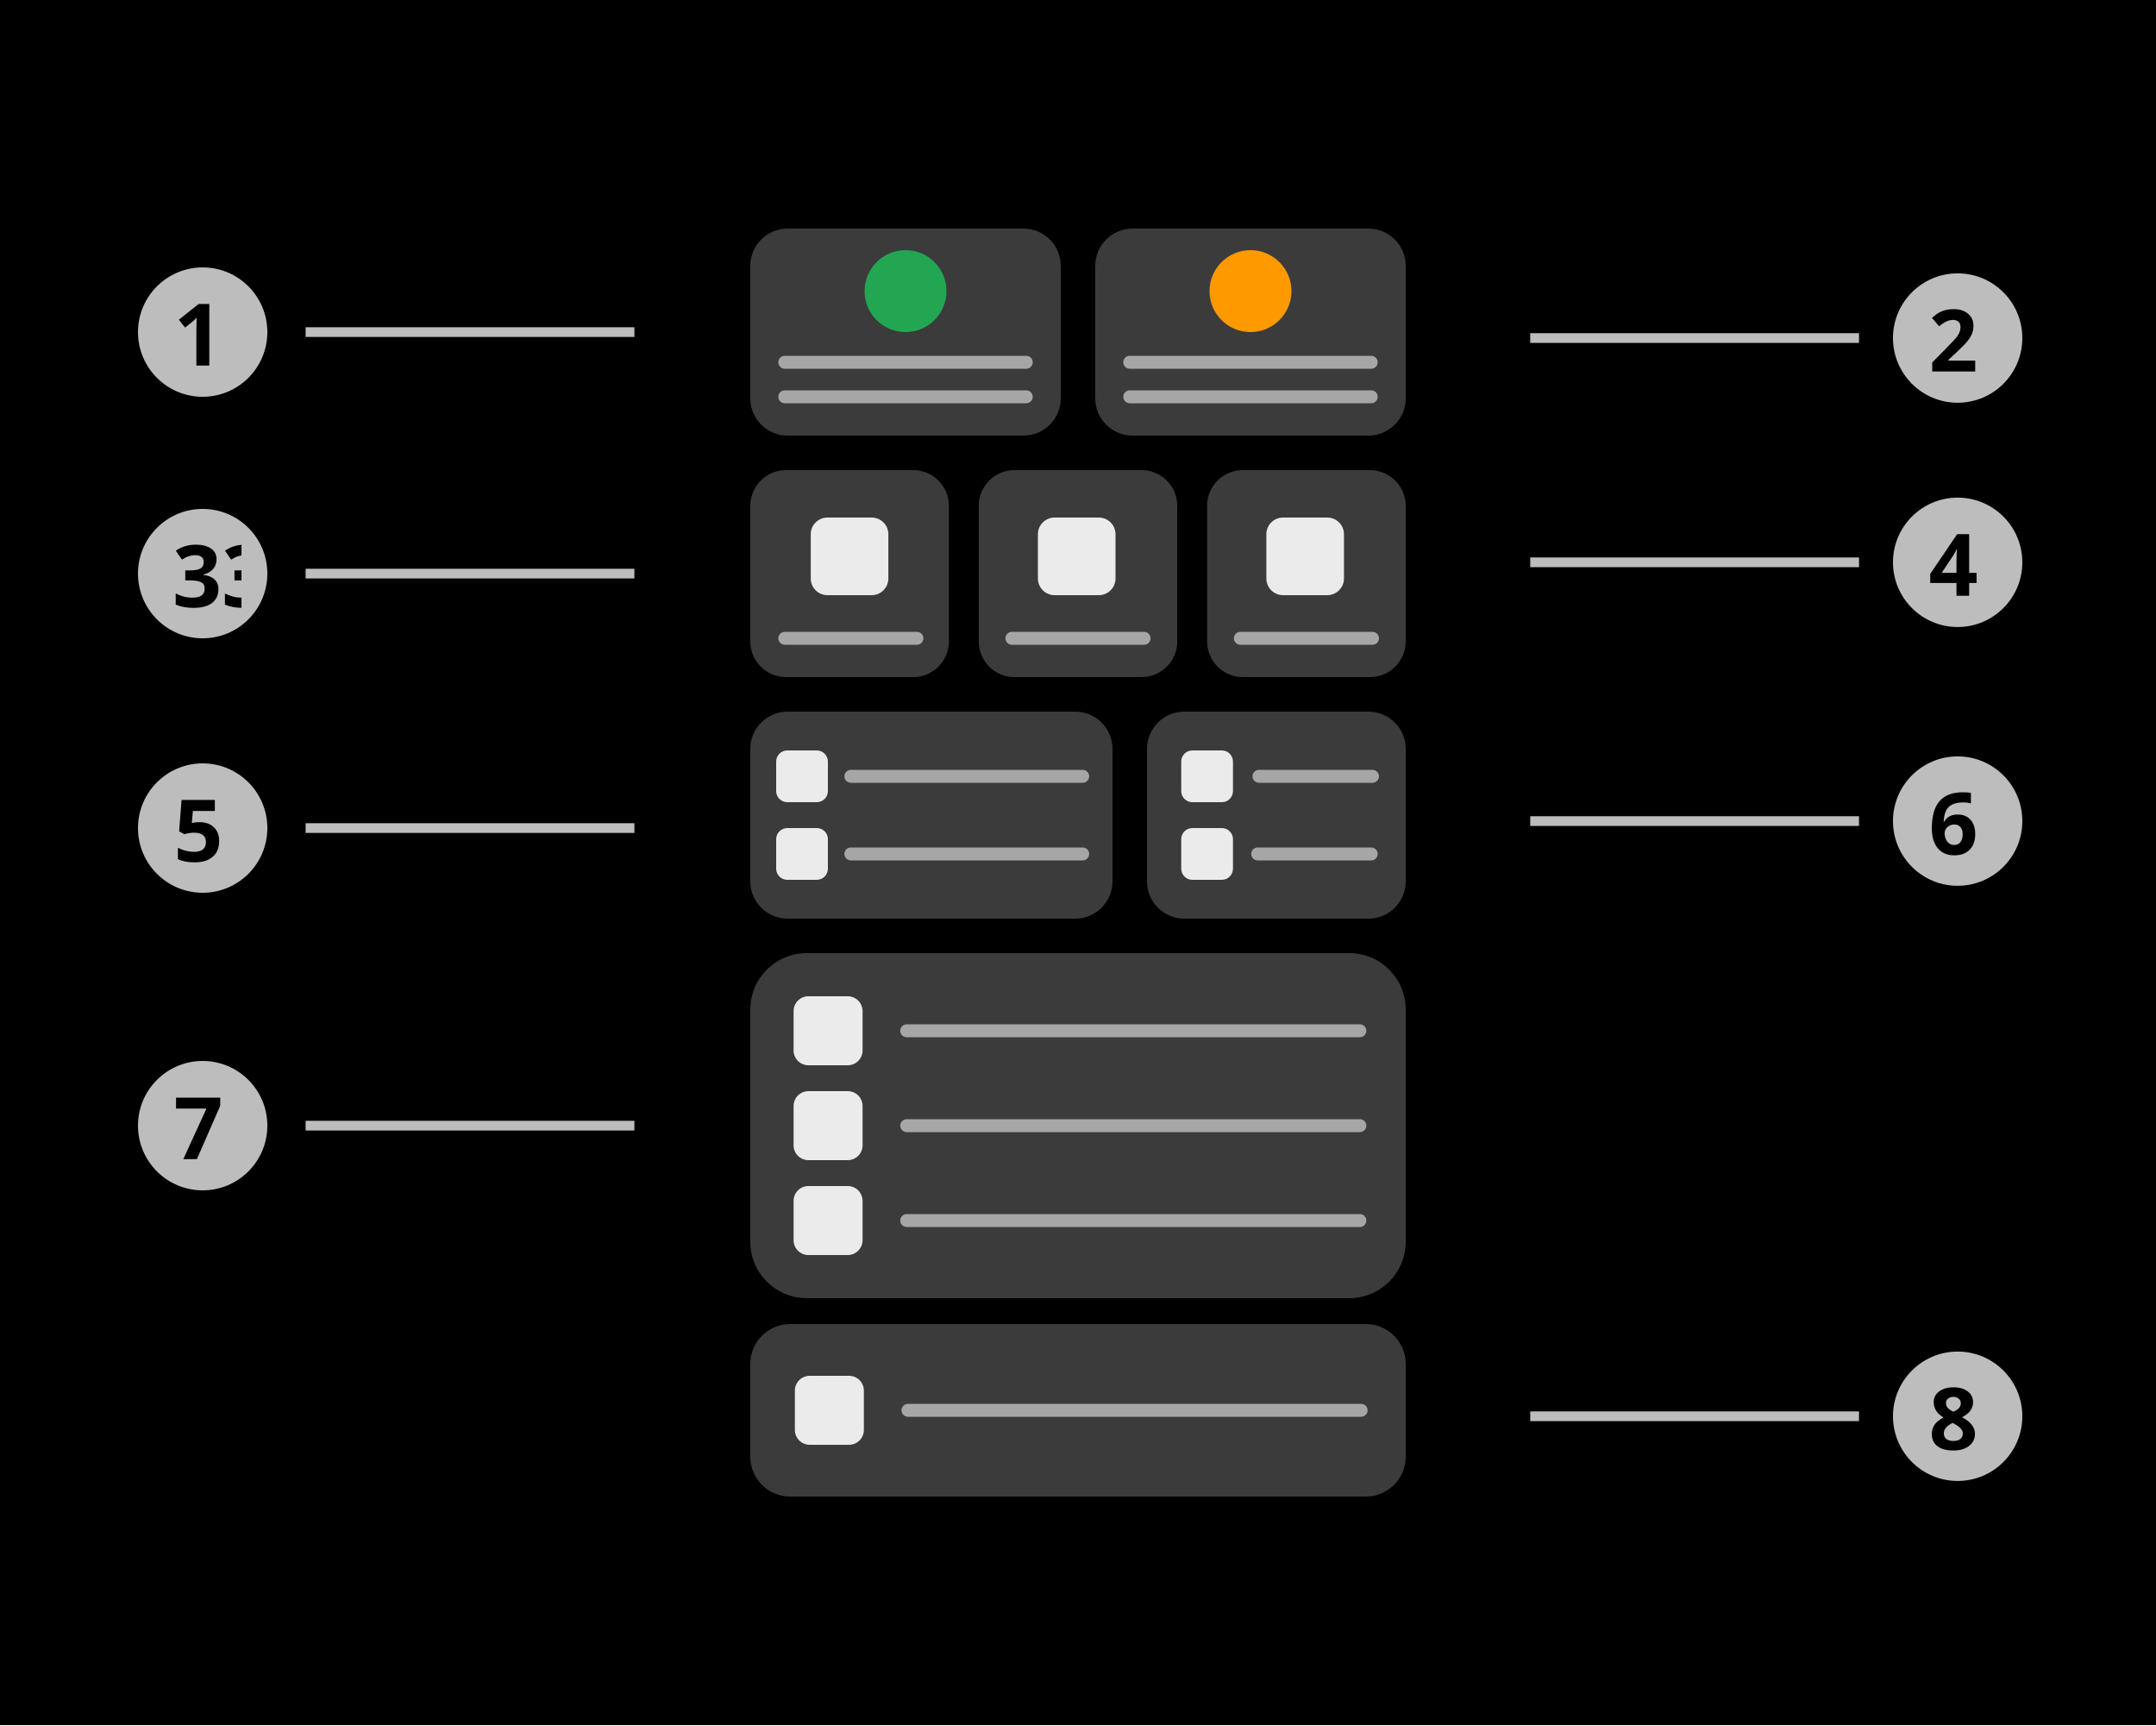
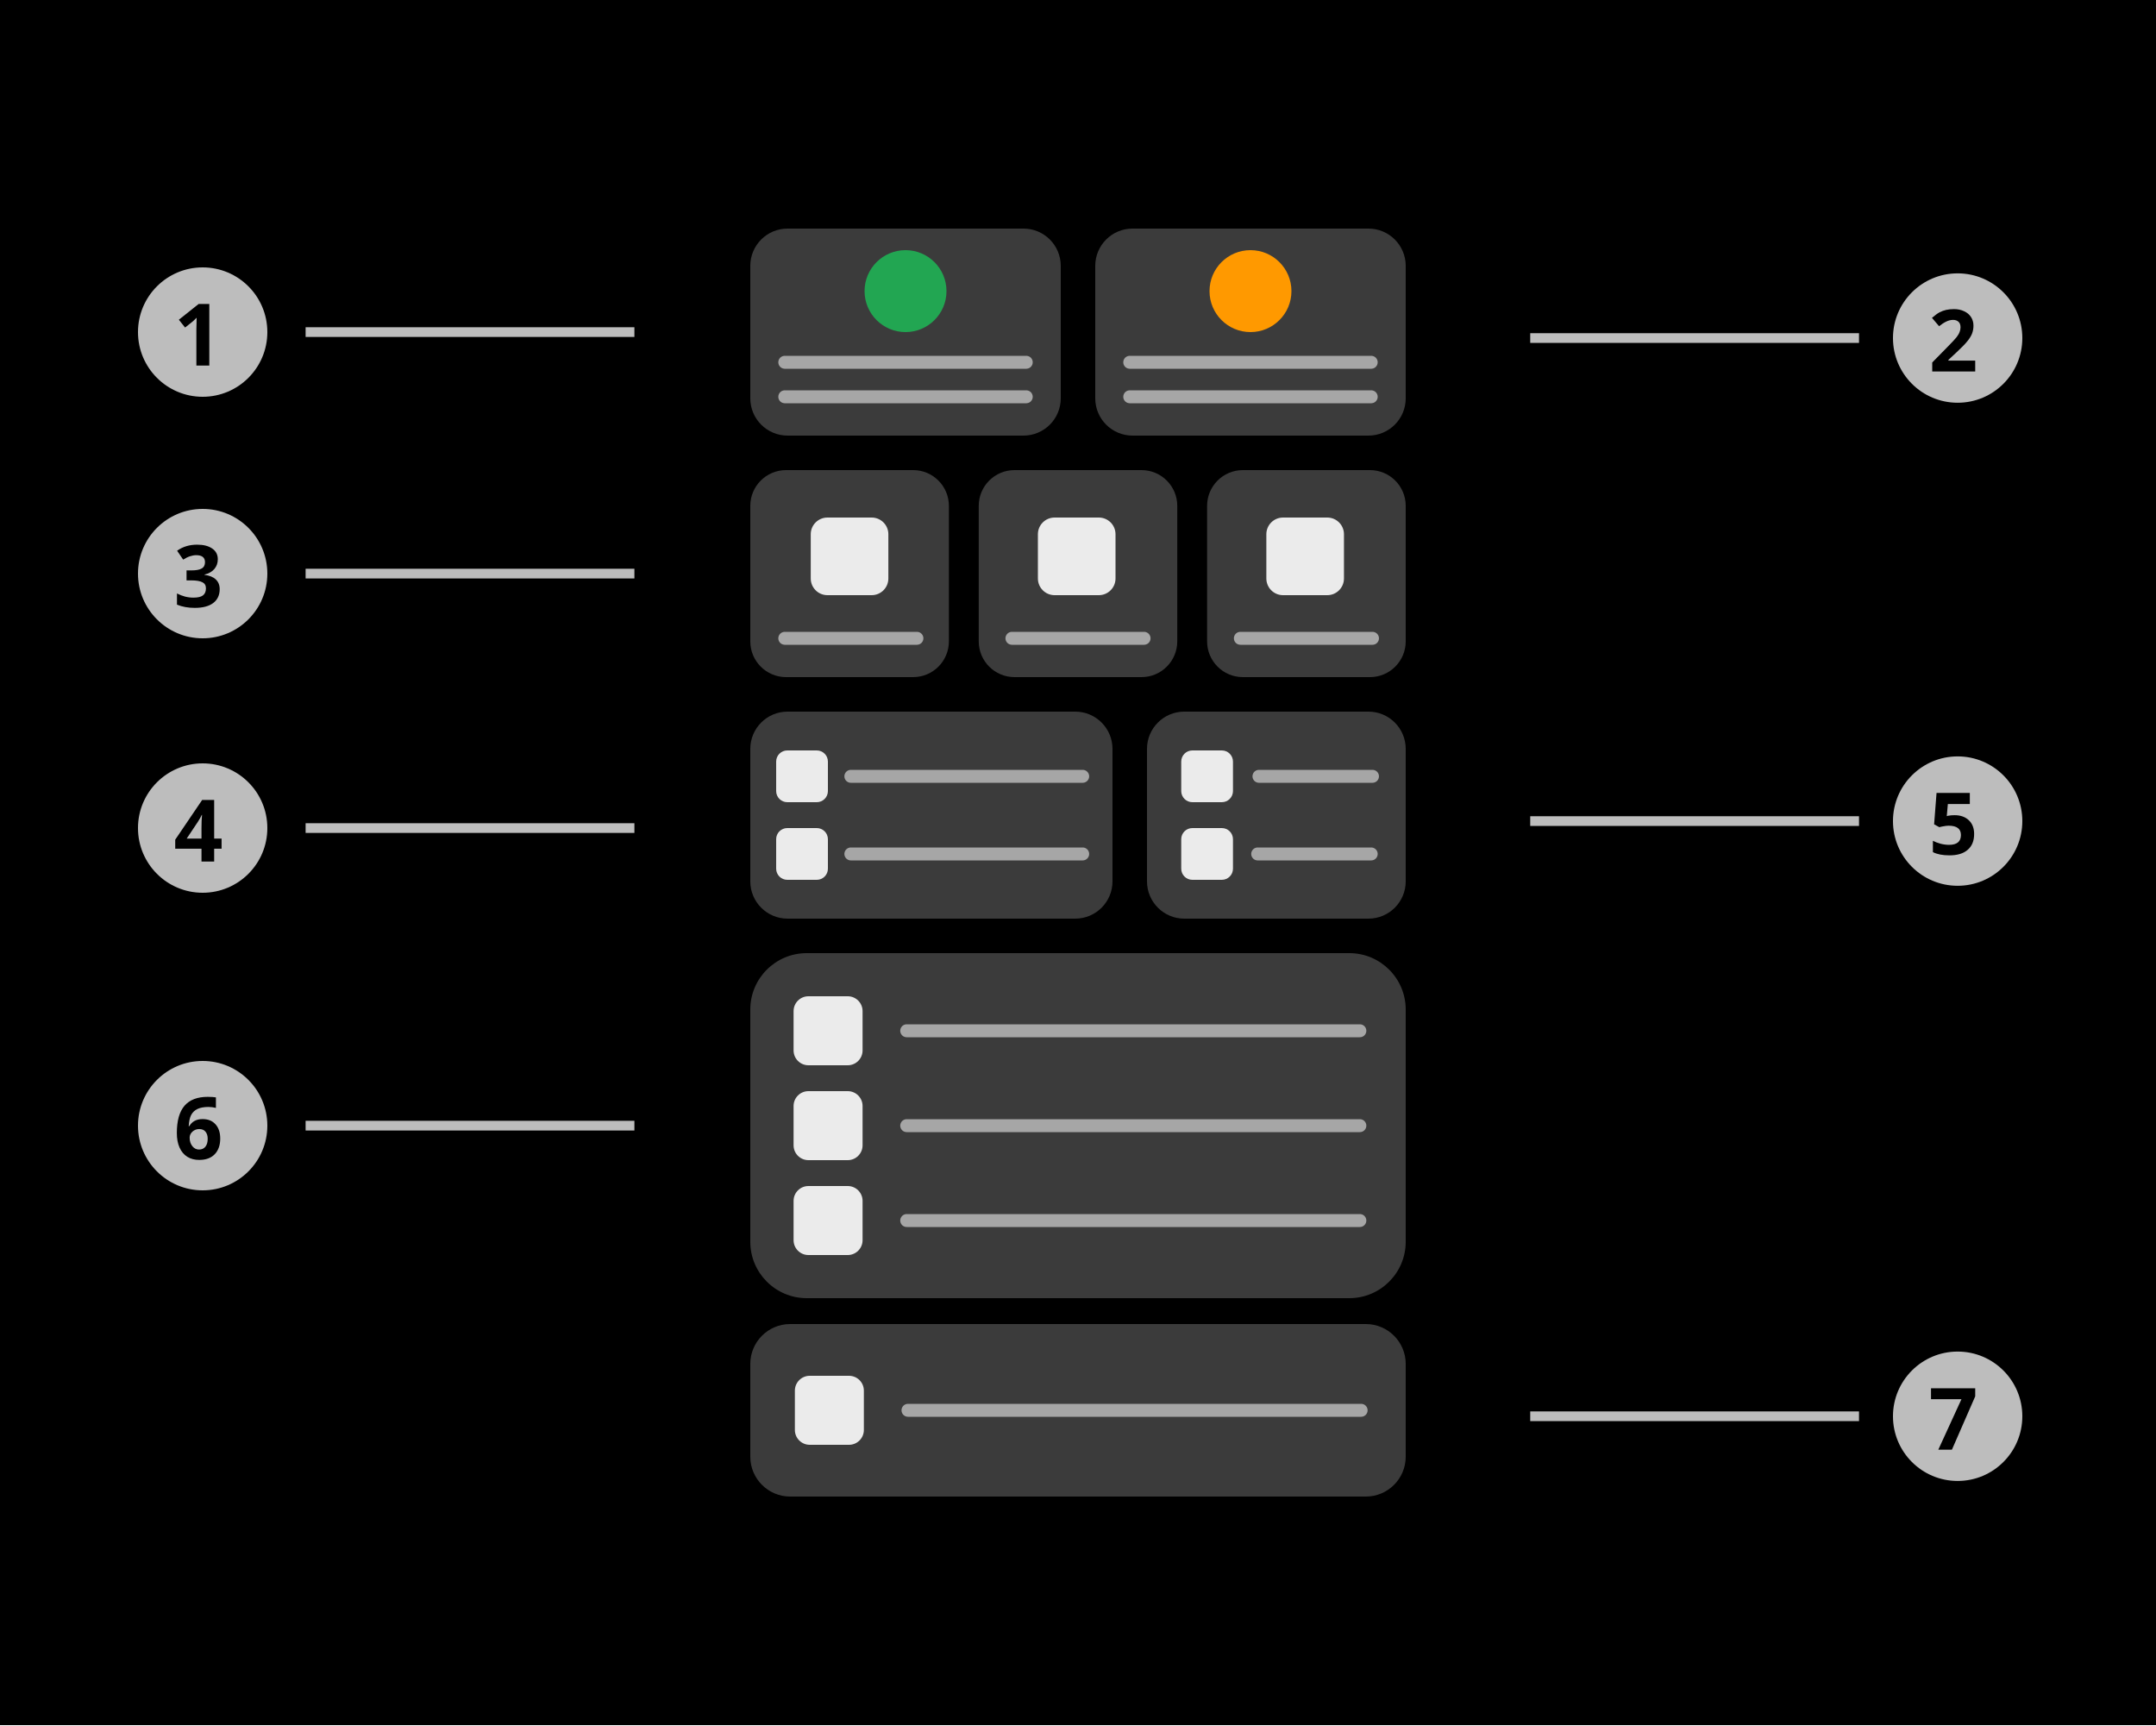
<svg xmlns="http://www.w3.org/2000/svg" style="isolation:isolate" viewBox="0 0 250 200" width="250pt" height="200pt">
  <defs>
-     <clipPath id="_clipPath_PgRxmSHRlMHf4dozmORRQ4daJhSM46N1">
+     <clipPath id="_clipPath_VQ33wAJvCK4xvknNZ5pADqOb6AaqEjsN">
      <rect width="250" height="200" />
    </clipPath>
  </defs>
-   <g clip-path="url(#_clipPath_PgRxmSHRlMHf4dozmORRQ4daJhSM46N1)">
+   <g clip-path="url(#_clipPath_VQ33wAJvCK4xvknNZ5pADqOb6AaqEjsN)">
    <rect width="250" height="200" style="fill:rgb(0,0,0)" />
    <path d="M 89.919 14 L 160.081 14 C 166.107 14 171 18.893 171 24.919 L 171 175.081 C 171 181.107 166.107 186 160.081 186 L 89.919 186 C 83.893 186 79 181.107 79 175.081 L 79 24.919 C 79 18.893 83.893 14 89.919 14 Z" style="fill:none;stroke:#000000;stroke-width:4;stroke-linecap:square;stroke-miterlimit:2;" />
    <path d="M 91.32 26.5 L 118.68 26.5 C 121.064 26.5 123 28.436 123 30.82 L 123 46.18 C 123 48.564 121.064 50.5 118.68 50.5 L 91.32 50.5 C 88.936 50.5 87 48.564 87 46.18 L 87 30.82 C 87 28.436 88.936 26.5 91.32 26.5 Z" style="stroke:none;fill:#3B3B3B;stroke-miterlimit:10;" />
    <path d="M 91.32 82.5 L 124.68 82.5 C 127.064 82.5 129 84.436 129 86.82 L 129 102.18 C 129 104.564 127.064 106.5 124.68 106.5 L 91.32 106.5 C 88.936 106.5 87 104.564 87 102.18 L 87 86.82 C 87 84.436 88.936 82.5 91.32 82.5 Z" style="stroke:none;fill:#3B3B3B;stroke-miterlimit:10;" />
    <path d="M 93.54 110.5 L 156.46 110.5 C 160.07 110.5 163 113.43 163 117.04 L 163 143.96 C 163 147.57 160.07 150.5 156.46 150.5 L 93.54 150.5 C 89.93 150.5 87 147.57 87 143.96 L 87 117.04 C 87 113.43 89.93 110.5 93.54 110.5 Z" style="stroke:none;fill:#3B3B3B;stroke-miterlimit:10;" />
    <path d="M 91.624 153.5 L 158.376 153.5 C 160.928 153.5 163 155.572 163 158.124 L 163 168.876 C 163 171.428 160.928 173.5 158.376 173.5 L 91.624 173.5 C 89.072 173.5 87 171.428 87 168.876 L 87 158.124 C 87 155.572 89.072 153.5 91.624 153.5 Z" style="stroke:none;fill:#3B3B3B;stroke-miterlimit:10;" />
    <path d="M 137.32 82.5 L 158.68 82.5 C 161.064 82.5 163 84.436 163 86.82 L 163 102.18 C 163 104.564 161.064 106.5 158.68 106.5 L 137.32 106.5 C 134.936 106.5 133 104.564 133 102.18 L 133 86.82 C 133 84.436 134.936 82.5 137.32 82.5 Z" style="stroke:none;fill:#3B3B3B;stroke-miterlimit:10;" />
    <path d="M 131.32 26.5 L 158.68 26.5 C 161.064 26.5 163 28.436 163 30.82 L 163 46.18 C 163 48.564 161.064 50.5 158.68 50.5 L 131.32 50.5 C 128.936 50.5 127 48.564 127 46.18 L 127 30.82 C 127 28.436 128.936 26.5 131.32 26.5 Z" style="stroke:none;fill:#3B3B3B;stroke-miterlimit:10;" />
    <path d="M 91.145 54.5 L 105.885 54.5 C 108.173 54.5 110.03 56.357 110.03 58.645 L 110.03 74.355 C 110.03 76.643 108.173 78.5 105.885 78.5 L 91.145 78.5 C 88.857 78.5 87 76.643 87 74.355 L 87 58.645 C 87 56.357 88.857 54.5 91.145 54.5 Z" style="stroke:none;fill:#3B3B3B;stroke-miterlimit:10;" />
    <path d="M 117.634 54.5 L 132.366 54.5 C 134.653 54.5 136.51 56.357 136.51 58.645 L 136.51 74.355 C 136.51 76.643 134.653 78.5 132.366 78.5 L 117.634 78.5 C 115.347 78.5 113.49 76.643 113.49 74.355 L 113.49 58.645 C 113.49 56.357 115.347 54.5 117.634 54.5 Z" style="stroke:none;fill:#3B3B3B;stroke-miterlimit:10;" />
    <path d="M 144.115 54.5 L 158.855 54.5 C 161.143 54.5 163 56.357 163 58.645 L 163 74.355 C 163 76.643 161.143 78.5 158.855 78.5 L 144.115 78.5 C 141.827 78.5 139.97 76.643 139.97 74.355 L 139.97 58.645 C 139.97 56.357 141.827 54.5 144.115 54.5 Z" style="stroke:none;fill:#3B3B3B;stroke-miterlimit:10;" />
    <circle vector-effect="non-scaling-stroke" cx="105" cy="33.75" r="4.75" fill="rgb(34,166,82)" />
    <line x1="91" y1="42" x2="119" y2="42" vector-effect="non-scaling-stroke" stroke-width="2" stroke="rgb(166,166,166)" stroke-linejoin="miter" stroke-linecap="round" stroke-miterlimit="3" />
    <line x1="91" y1="46" x2="119" y2="46" vector-effect="non-scaling-stroke" stroke-width="2" stroke="rgb(166,166,166)" stroke-linejoin="miter" stroke-linecap="round" stroke-miterlimit="3" />
    <line x1="91" y1="74" x2="106.322" y2="74" vector-effect="non-scaling-stroke" stroke-width="2" stroke="rgb(166,166,166)" stroke-linejoin="miter" stroke-linecap="round" stroke-miterlimit="3" />
    <line x1="98.661" y1="90" x2="125.544" y2="90" vector-effect="non-scaling-stroke" stroke-width="2" stroke="rgb(166,166,166)" stroke-linejoin="miter" stroke-linecap="round" stroke-miterlimit="3" />
    <line x1="98.661" y1="99" x2="125.544" y2="99" vector-effect="non-scaling-stroke" stroke-width="2" stroke="rgb(166,166,166)" stroke-linejoin="miter" stroke-linecap="round" stroke-miterlimit="3" />
    <line x1="105.137" y1="119.5" x2="157.684" y2="119.5" vector-effect="non-scaling-stroke" stroke-width="2" stroke="rgb(166,166,166)" stroke-linejoin="miter" stroke-linecap="round" stroke-miterlimit="3" />
    <line x1="145.983" y1="90" x2="159.148" y2="90" vector-effect="non-scaling-stroke" stroke-width="2" stroke="rgb(166,166,166)" stroke-linejoin="miter" stroke-linecap="round" stroke-miterlimit="3" />
    <line x1="145.835" y1="99" x2="159" y2="99" vector-effect="non-scaling-stroke" stroke-width="2" stroke="rgb(166,166,166)" stroke-linejoin="miter" stroke-linecap="round" stroke-miterlimit="3" />
    <circle vector-effect="non-scaling-stroke" cx="145" cy="33.75" r="4.75" fill="rgb(255,153,0)" />
    <line x1="131" y1="42" x2="159" y2="42" vector-effect="non-scaling-stroke" stroke-width="2" stroke="rgb(166,166,166)" stroke-linejoin="miter" stroke-linecap="round" stroke-miterlimit="3" />
    <line x1="131" y1="46" x2="159" y2="46" vector-effect="non-scaling-stroke" stroke-width="2" stroke="rgb(166,166,166)" stroke-linejoin="miter" stroke-linecap="round" stroke-miterlimit="3" />
    <path d="M 95.945 60 L 101.075 60 C 102.143 60 103.01 60.867 103.01 61.935 L 103.01 67.065 C 103.01 68.133 102.143 69 101.075 69 L 95.945 69 C 94.877 69 94.01 68.133 94.01 67.065 L 94.01 61.935 C 94.01 60.867 94.877 60 95.945 60 Z" style="stroke:none;fill:#EBEBEB;stroke-miterlimit:10;" />
    <line x1="117.339" y1="74" x2="132.661" y2="74" vector-effect="non-scaling-stroke" stroke-width="2" stroke="rgb(166,166,166)" stroke-linejoin="miter" stroke-linecap="round" stroke-miterlimit="3" />
    <path d="M 122.285 60 L 127.415 60 C 128.483 60 129.35 60.867 129.35 61.935 L 129.35 67.065 C 129.35 68.133 128.483 69 127.415 69 L 122.285 69 C 121.217 69 120.35 68.133 120.35 67.065 L 120.35 61.935 C 120.35 60.867 121.217 60 122.285 60 Z" style="stroke:none;fill:#EBEBEB;stroke-miterlimit:10;" />
    <path d="M 138.26 87 L 141.68 87 C 142.392 87 142.97 87.578 142.97 88.29 L 142.97 91.71 C 142.97 92.422 142.392 93 141.68 93 L 138.26 93 C 137.548 93 136.97 92.422 136.97 91.71 L 136.97 88.29 C 136.97 87.578 137.548 87 138.26 87 Z" style="stroke:none;fill:#EBEBEB;stroke-miterlimit:10;" />
    <path d="M 138.26 96 L 141.68 96 C 142.392 96 142.97 96.578 142.97 97.29 L 142.97 100.71 C 142.97 101.422 142.392 102 141.68 102 L 138.26 102 C 137.548 102 136.97 101.422 136.97 100.71 L 136.97 97.29 C 136.97 96.578 137.548 96 138.26 96 Z" style="stroke:none;fill:#EBEBEB;stroke-miterlimit:10;" />
    <path d="M 91.29 87 L 94.71 87 C 95.422 87 96 87.578 96 88.29 L 96 91.71 C 96 92.422 95.422 93 94.71 93 L 91.29 93 C 90.578 93 90 92.422 90 91.71 L 90 88.29 C 90 87.578 90.578 87 91.29 87 Z" style="stroke:none;fill:#EBEBEB;stroke-miterlimit:10;" />
    <path d="M 91.29 96 L 94.71 96 C 95.422 96 96 96.578 96 97.29 L 96 100.71 C 96 101.422 95.422 102 94.71 102 L 91.29 102 C 90.578 102 90 101.422 90 100.71 L 90 97.29 C 90 96.578 90.578 96 91.29 96 Z" style="stroke:none;fill:#EBEBEB;stroke-miterlimit:10;" />
    <path d="M 93.74 115.5 L 98.3 115.5 C 99.249 115.5 100.02 116.271 100.02 117.22 L 100.02 121.78 C 100.02 122.729 99.249 123.5 98.3 123.5 L 93.74 123.5 C 92.791 123.5 92.02 122.729 92.02 121.78 L 92.02 117.22 C 92.02 116.271 92.791 115.5 93.74 115.5 Z" style="stroke:none;fill:#EBEBEB;stroke-miterlimit:10;" />
    <line x1="105.137" y1="130.5" x2="157.684" y2="130.5" vector-effect="non-scaling-stroke" stroke-width="2" stroke="rgb(166,166,166)" stroke-linejoin="miter" stroke-linecap="round" stroke-miterlimit="3" />
    <path d="M 93.74 126.5 L 98.3 126.5 C 99.249 126.5 100.02 127.271 100.02 128.22 L 100.02 132.78 C 100.02 133.729 99.249 134.5 98.3 134.5 L 93.74 134.5 C 92.791 134.5 92.02 133.729 92.02 132.78 L 92.02 128.22 C 92.02 127.271 92.791 126.5 93.74 126.5 Z" style="stroke:none;fill:#EBEBEB;stroke-miterlimit:10;" />
    <line x1="105.137" y1="141.5" x2="157.684" y2="141.5" vector-effect="non-scaling-stroke" stroke-width="2" stroke="rgb(166,166,166)" stroke-linejoin="miter" stroke-linecap="round" stroke-miterlimit="3" />
    <path d="M 93.74 137.5 L 98.3 137.5 C 99.249 137.5 100.02 138.271 100.02 139.22 L 100.02 143.78 C 100.02 144.729 99.249 145.5 98.3 145.5 L 93.74 145.5 C 92.791 145.5 92.02 144.729 92.02 143.78 L 92.02 139.22 C 92.02 138.271 92.791 137.5 93.74 137.5 Z" style="stroke:none;fill:#EBEBEB;stroke-miterlimit:10;" />
    <line x1="105.285" y1="163.5" x2="157.832" y2="163.5" vector-effect="non-scaling-stroke" stroke-width="2" stroke="rgb(166,166,166)" stroke-linejoin="miter" stroke-linecap="round" stroke-miterlimit="3" />
    <path d="M 93.89 159.5 L 98.45 159.5 C 99.399 159.5 100.17 160.271 100.17 161.22 L 100.17 165.78 C 100.17 166.729 99.399 167.5 98.45 167.5 L 93.89 167.5 C 92.941 167.5 92.17 166.729 92.17 165.78 L 92.17 161.22 C 92.17 160.271 92.941 159.5 93.89 159.5 Z" style="stroke:none;fill:#EBEBEB;stroke-miterlimit:10;" />
    <line x1="143.826" y1="74" x2="159.148" y2="74" vector-effect="non-scaling-stroke" stroke-width="2" stroke="rgb(166,166,166)" stroke-linejoin="miter" stroke-linecap="round" stroke-miterlimit="3" />
    <path d="M 148.775 60 L 153.905 60 C 154.973 60 155.84 60.867 155.84 61.935 L 155.84 67.065 C 155.84 68.133 154.973 69 153.905 69 L 148.775 69 C 147.707 69 146.84 68.133 146.84 67.065 L 146.84 61.935 C 146.84 60.867 147.707 60 148.775 60 Z" style="stroke:none;fill:#EBEBEB;stroke-miterlimit:10;" />
    <line x1="36" y1="38.5" x2="73" y2="38.5" vector-effect="non-scaling-stroke" stroke-width="1.5" stroke="rgb(189,189,189)" stroke-linejoin="miter" stroke-linecap="square" stroke-miterlimit="3" />
    <line x1="36" y1="66.5" x2="73" y2="66.5" vector-effect="non-scaling-stroke" stroke-width="1.5" stroke="rgb(189,189,189)" stroke-linejoin="miter" stroke-linecap="square" stroke-miterlimit="3" />
    <line x1="178" y1="39.191" x2="215" y2="39.191" vector-effect="non-scaling-stroke" stroke-width="1.5" stroke="rgb(189,189,189)" stroke-linejoin="miter" stroke-linecap="square" stroke-miterlimit="3" />
-     <line x1="178" y1="65.191" x2="215" y2="65.191" vector-effect="non-scaling-stroke" stroke-width="1.5" stroke="rgb(189,189,189)" stroke-linejoin="miter" stroke-linecap="square" stroke-miterlimit="3" />
    <line x1="178" y1="95.191" x2="215" y2="95.191" vector-effect="non-scaling-stroke" stroke-width="1.5" stroke="rgb(189,189,189)" stroke-linejoin="miter" stroke-linecap="square" stroke-miterlimit="3" />
    <line x1="36" y1="96" x2="73" y2="96" vector-effect="non-scaling-stroke" stroke-width="1.5" stroke="rgb(189,189,189)" stroke-linejoin="miter" stroke-linecap="square" stroke-miterlimit="3" />
    <line x1="36" y1="130.5" x2="73" y2="130.5" vector-effect="non-scaling-stroke" stroke-width="1.5" stroke="rgb(189,189,189)" stroke-linejoin="miter" stroke-linecap="square" stroke-miterlimit="3" />
    <line x1="178" y1="164.191" x2="215" y2="164.191" vector-effect="non-scaling-stroke" stroke-width="1.5" stroke="rgb(189,189,189)" stroke-linejoin="miter" stroke-linecap="square" stroke-miterlimit="3" />
    <circle vector-effect="non-scaling-stroke" cx="23.5" cy="38.5" r="7.5" fill="rgb(189,189,189)" />
    <circle vector-effect="non-scaling-stroke" cx="23.5" cy="66.5" r="7.5" fill="rgb(189,189,189)" />
    <circle vector-effect="non-scaling-stroke" cx="227" cy="39.191" r="7.5" fill="rgb(189,189,189)" />
-     <circle vector-effect="non-scaling-stroke" cx="227" cy="65.191" r="7.5" fill="rgb(189,189,189)" />
    <circle vector-effect="non-scaling-stroke" cx="227" cy="95.191" r="7.5" fill="rgb(189,189,189)" />
    <circle vector-effect="non-scaling-stroke" cx="23.5" cy="96" r="7.5" fill="rgb(189,189,189)" />
    <circle vector-effect="non-scaling-stroke" cx="23.5" cy="130.5" r="7.5" fill="rgb(189,189,189)" />
    <circle vector-effect="non-scaling-stroke" cx="227" cy="164.191" r="7.5" fill="rgb(189,189,189)" />
-     <g clip-path="url(#_clipPath_4moXXxkJBUx8NrltysZyHPO14MnjoVrE)">
+     <g clip-path="url(#_clipPath_WkF7MXRPpVRL9bIyjmVhTiQQlgY1zEJO)">
      <text transform="matrix(1,0,0,1,20.146,42.379)" style="font-family:'Open Sans';font-weight:700;font-size:10px;font-style:normal;fill:#000000;stroke:none;">1</text>
    </g>
    <defs>
-       <clipPath id="_clipPath_4moXXxkJBUx8NrltysZyHPO14MnjoVrE">
+       <clipPath id="_clipPath_WkF7MXRPpVRL9bIyjmVhTiQQlgY1zEJO">
        <rect x="0" y="0" width="8" height="13.618" transform="matrix(1,0,0,1,20,31.691)" />
      </clipPath>
    </defs>
-     <g clip-path="url(#_clipPath_dzvBPp3cRO5CKu5FhEe34rZeB1DUzQxR)">
-       <text transform="matrix(1,0,0,1,20,70.379)" style="font-family:'Open Sans';font-weight:700;font-size:10px;font-style:normal;fill:#000000;stroke:none;">33</text>
+     <g clip-path="url(#_clipPath_L8RnYyHhPrEzSDKNZdNbj02tmp9bKXL4)">
+       <text transform="matrix(1,0,0,1,20.146,70.379)" style="font-family:'Open Sans';font-weight:700;font-size:10px;font-style:normal;fill:#000000;stroke:none;">3</text>
    </g>
    <defs>
-       <clipPath id="_clipPath_dzvBPp3cRO5CKu5FhEe34rZeB1DUzQxR">
+       <clipPath id="_clipPath_L8RnYyHhPrEzSDKNZdNbj02tmp9bKXL4">
        <rect x="0" y="0" width="8" height="13.618" transform="matrix(1,0,0,1,20,59.691)" />
      </clipPath>
    </defs>
-     <g clip-path="url(#_clipPath_WDdVuniidAEmp8Yc0XCTI9sCrMfys6FK)">
+     <g clip-path="url(#_clipPath_2jyPm2xNasWX5HWTMY4FemVhCGpclPbR)">
      <text transform="matrix(1,0,0,1,223.646,43.07)" style="font-family:'Open Sans';font-weight:700;font-size:10px;font-style:normal;fill:#000000;stroke:none;">2</text>
    </g>
    <defs>
-       <clipPath id="_clipPath_WDdVuniidAEmp8Yc0XCTI9sCrMfys6FK">
+       <clipPath id="_clipPath_2jyPm2xNasWX5HWTMY4FemVhCGpclPbR">
        <rect x="0" y="0" width="8" height="13.618" transform="matrix(1,0,0,1,223.5,32.382)" />
      </clipPath>
    </defs>
-     <g clip-path="url(#_clipPath_cZDM3LxJe3t7JqzRWmLwNLBXEFdWJ9Lm)">
-       <text transform="matrix(1,0,0,1,223.646,69.07)" style="font-family:'Open Sans';font-weight:700;font-size:10px;font-style:normal;fill:#000000;stroke:none;">4</text>
+     <g clip-path="url(#_clipPath_iHEuUXMTJzv1woq9uFeDhozWNzgRpASj)">
+       <text transform="matrix(1,0,0,1,223.646,99.07)" style="font-family:'Open Sans';font-weight:700;font-size:10px;font-style:normal;fill:#000000;stroke:none;">5</text>
    </g>
    <defs>
-       <clipPath id="_clipPath_cZDM3LxJe3t7JqzRWmLwNLBXEFdWJ9Lm">
-         <rect x="0" y="0" width="8" height="13.618" transform="matrix(1,0,0,1,223.5,58.382)" />
-       </clipPath>
-     </defs>
-     <g clip-path="url(#_clipPath_kJiWX1WpcSseIM2AmZ7jX3qIPy5SnOSd)">
-       <text transform="matrix(1,0,0,1,223.646,99.07)" style="font-family:'Open Sans';font-weight:700;font-size:10px;font-style:normal;fill:#000000;stroke:none;">6</text>
-     </g>
-     <defs>
-       <clipPath id="_clipPath_kJiWX1WpcSseIM2AmZ7jX3qIPy5SnOSd">
+       <clipPath id="_clipPath_iHEuUXMTJzv1woq9uFeDhozWNzgRpASj">
        <rect x="0" y="0" width="8" height="13.618" transform="matrix(1,0,0,1,223.5,88.382)" />
      </clipPath>
    </defs>
-     <g clip-path="url(#_clipPath_2wRHOOZU908v3DCyu2EjTjL1gGWBFxLc)">
-       <text transform="matrix(1,0,0,1,20.146,99.879)" style="font-family:'Open Sans';font-weight:700;font-size:10px;font-style:normal;fill:#000000;stroke:none;">5</text>
+     <g clip-path="url(#_clipPath_PoNJMqdNVgsJKBeMvk3jVpe9kBNy7VDR)">
+       <text transform="matrix(1,0,0,1,20.146,99.879)" style="font-family:'Open Sans';font-weight:700;font-size:10px;font-style:normal;fill:#000000;stroke:none;">4</text>
    </g>
    <defs>
-       <clipPath id="_clipPath_2wRHOOZU908v3DCyu2EjTjL1gGWBFxLc">
+       <clipPath id="_clipPath_PoNJMqdNVgsJKBeMvk3jVpe9kBNy7VDR">
        <rect x="0" y="0" width="8" height="13.618" transform="matrix(1,0,0,1,20,89.191)" />
      </clipPath>
    </defs>
-     <g clip-path="url(#_clipPath_supVOaxirwxOHeikHjwxOJKbHAov1PJ4)">
-       <text transform="matrix(1,0,0,1,20.146,134.379)" style="font-family:'Open Sans';font-weight:700;font-size:10px;font-style:normal;fill:#000000;stroke:none;">7</text>
+     <g clip-path="url(#_clipPath_1KDWAEFDfkIRYDBKEiSs1Z42vK5uGmOS)">
+       <text transform="matrix(1,0,0,1,20.146,134.379)" style="font-family:'Open Sans';font-weight:700;font-size:10px;font-style:normal;fill:#000000;stroke:none;">6</text>
    </g>
    <defs>
-       <clipPath id="_clipPath_supVOaxirwxOHeikHjwxOJKbHAov1PJ4">
+       <clipPath id="_clipPath_1KDWAEFDfkIRYDBKEiSs1Z42vK5uGmOS">
        <rect x="0" y="0" width="8" height="13.618" transform="matrix(1,0,0,1,20,123.691)" />
      </clipPath>
    </defs>
-     <g clip-path="url(#_clipPath_pm1i2NuxtpUn0FRkRa1zlaZ42fTuvfJq)">
-       <text transform="matrix(1,0,0,1,223.646,168.07)" style="font-family:'Open Sans';font-weight:700;font-size:10px;font-style:normal;fill:#000000;stroke:none;">8</text>
+     <g clip-path="url(#_clipPath_XrQ9rORkVv2kFWB03kb3UyG06u3FOGXr)">
+       <text transform="matrix(1,0,0,1,223.646,168.07)" style="font-family:'Open Sans';font-weight:700;font-size:10px;font-style:normal;fill:#000000;stroke:none;">7</text>
    </g>
    <defs>
-       <clipPath id="_clipPath_pm1i2NuxtpUn0FRkRa1zlaZ42fTuvfJq">
+       <clipPath id="_clipPath_XrQ9rORkVv2kFWB03kb3UyG06u3FOGXr">
        <rect x="0" y="0" width="8" height="13.618" transform="matrix(1,0,0,1,223.5,157.382)" />
      </clipPath>
    </defs>
  </g>
</svg>
